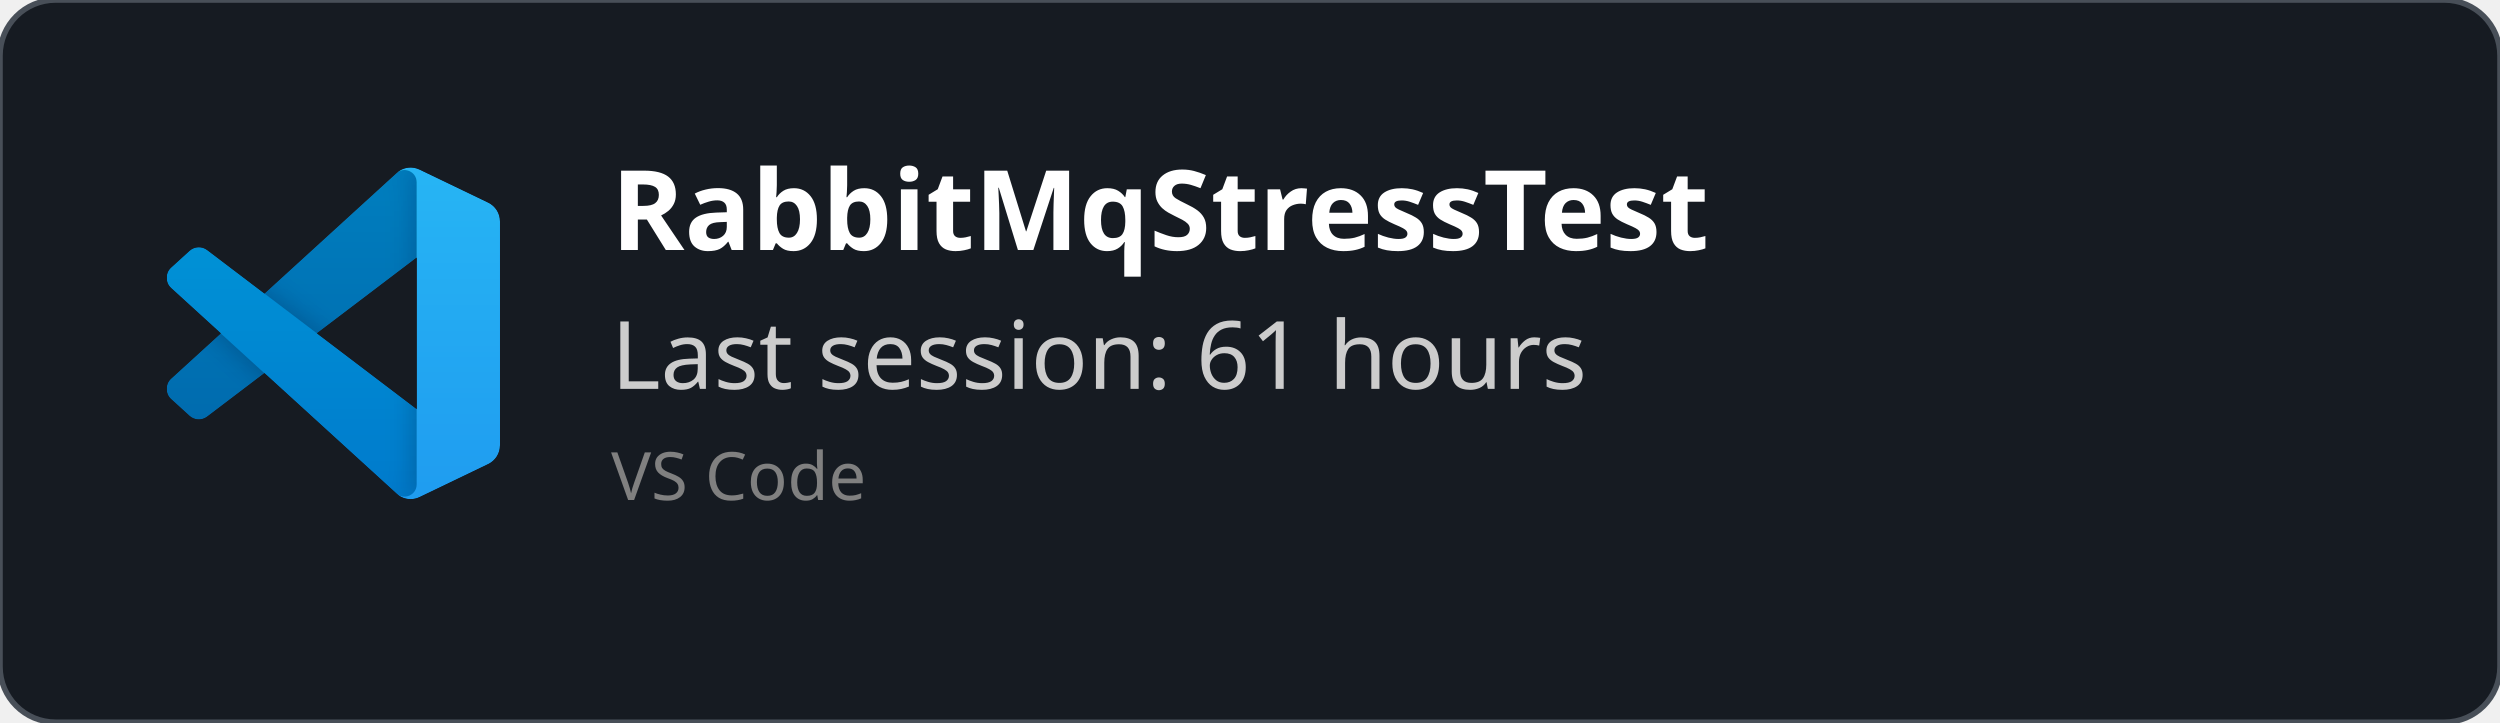
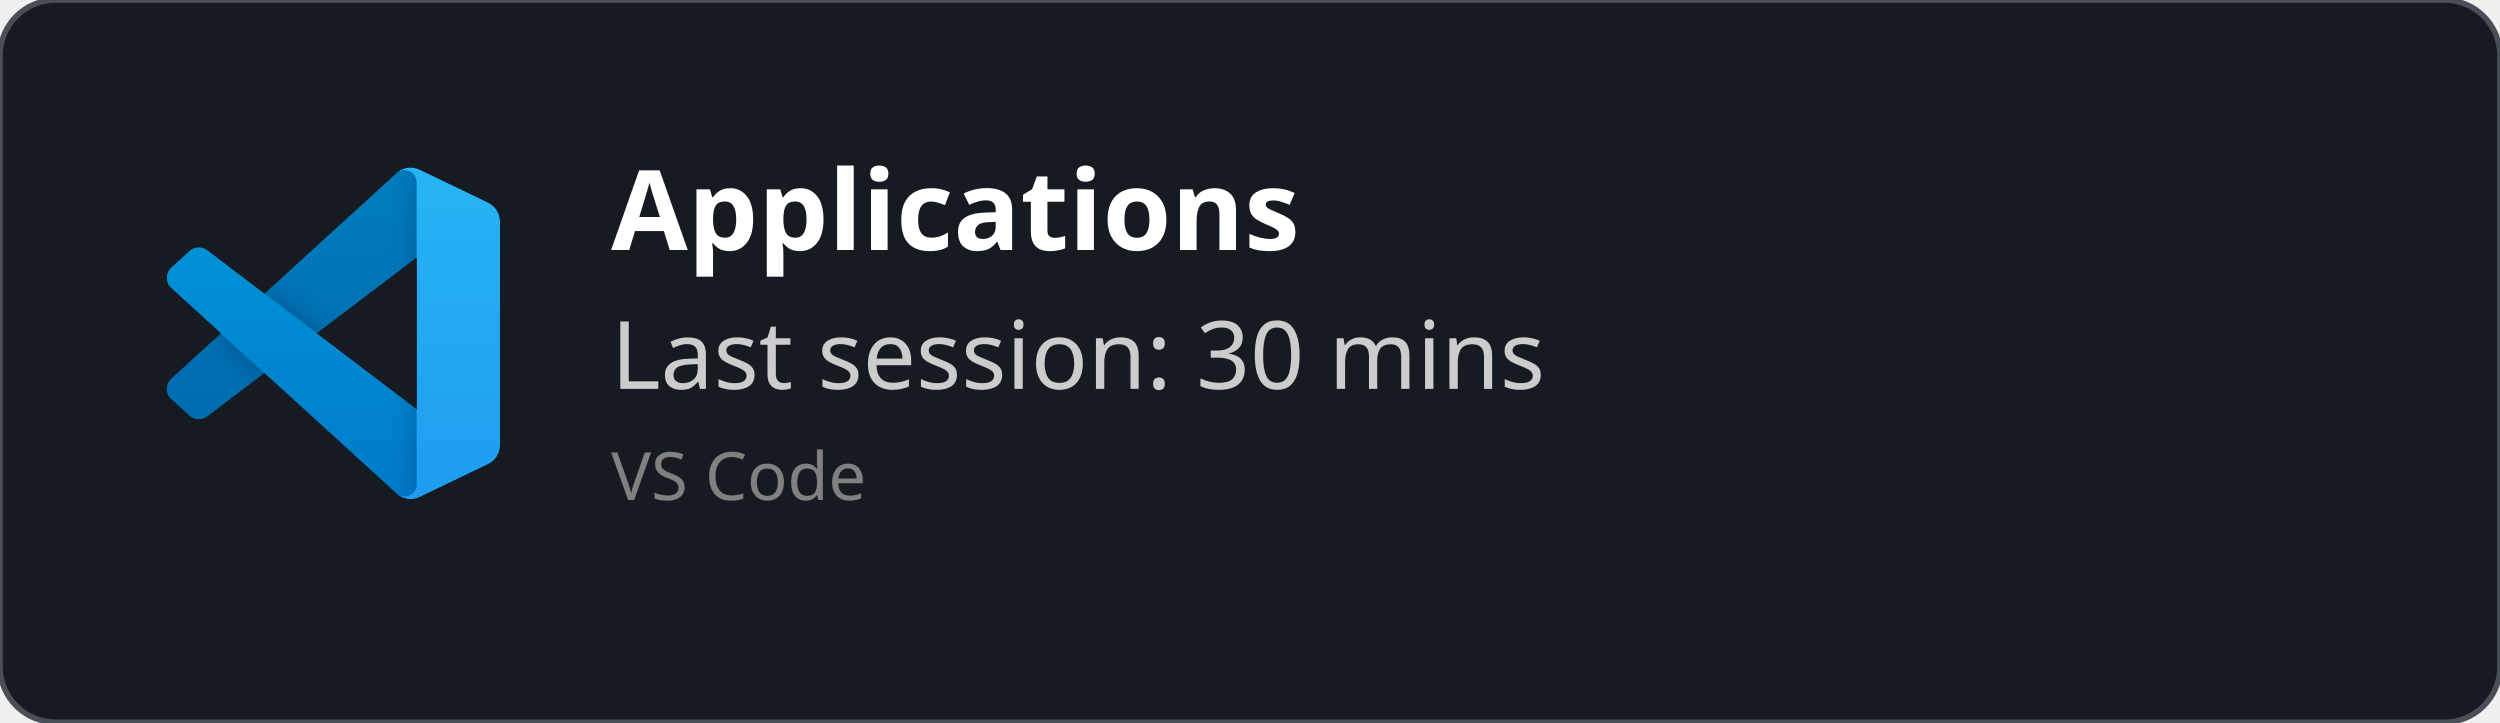
<svg xmlns="http://www.w3.org/2000/svg" width="450" height="130" viewBox="0 0 450 130" fill="none" role="img">
  <style>
    *{
        font-family: 'Segoe UI', Ubuntu, monospace
    }
    </style>
  <defs>
    <clipPath id="horizontalClip" x="20" y="20" width="500" height="200">
      <rect x="90" y="20" width="300" height="50" />
    </clipPath>
  </defs>
  <rect width="450" height="130" fill="rgba(22,27,34)" stroke="#484f58" stroke-width="1" fill-opacity="1" stroke-opacity="1" x="0" y="0" rx="10px" ry="10px">
    </rect>
  <svg width="60" height="60" x="30" y="30" viewBox="0 0 100 100" fill="none" id="vscode">
    <mask id="mask0" mask-type="alpha" maskUnits="userSpaceOnUse" x="0" y="0" width="100" height="100">
      <path fill-rule="evenodd" clip-rule="evenodd" d="M70.912 99.317C72.487 99.931 74.283 99.891 75.873 99.126L96.461 89.22C98.624 88.179 100 85.989 100 83.587V16.413C100 14.011 98.624 11.822 96.461 10.781L75.873 0.874C73.786 -0.13 71.345 0.116 69.513 1.447C69.252 1.637 69.003 1.849 68.769 2.083L29.355 38.041L12.187 25.01C10.589 23.797 8.354 23.896 6.869 25.246L1.363 30.255C-0.453 31.906 -0.455 34.763 1.359 36.417L16.247 50L1.359 63.583C-0.455 65.237 -0.453 68.094 1.363 69.745L6.869 74.754C8.354 76.104 10.589 76.204 12.187 74.99L29.355 61.959L68.769 97.917C69.392 98.541 70.125 99.01 70.912 99.317ZM75.015 27.299L45.109 50L75.015 72.701V27.299Z" fill="white" />
    </mask>
    <g mask="url(#mask0)">
      <path d="M96.461 10.796L75.857 0.876C73.472 -0.273 70.622 0.212 68.75 2.083L1.299 63.583C-0.516 65.237 -0.514 68.094 1.303 69.745L6.813 74.754C8.298 76.104 10.535 76.204 12.134 74.99L93.361 13.37C96.086 11.303 100 13.246 100 16.667V16.427C100 14.027 98.625 11.838 96.461 10.796Z" fill="#0065A9" />
      <g filter="url(#filter0_d)">
        <path d="M96.461 89.204L75.857 99.124C73.472 100.273 70.622 99.788 68.75 97.917L1.299 36.417C-0.516 34.763 -0.514 31.906 1.303 30.255L6.813 25.246C8.298 23.896 10.535 23.796 12.134 25.009L93.361 86.63C96.086 88.697 100 86.754 100 83.333V83.573C100 85.974 98.625 88.162 96.461 89.204Z" fill="#007ACC" />
      </g>
      <g filter="url(#filter1_d)">
        <path d="M75.858 99.126C73.472 100.274 70.622 99.788 68.75 97.917C71.056 100.223 75 98.59 75 95.328V4.672C75 1.41 71.056 -0.223 68.75 2.083C70.622 0.211 73.472 -0.274 75.858 0.874L96.459 10.781C98.623 11.822 100 14.011 100 16.413V83.587C100 85.989 98.623 88.179 96.459 89.22L75.858 99.126Z" fill="#1F9CF0" />
      </g>
      <g style="mix-blend-mode:overlay" opacity="0.25">
        <path fill-rule="evenodd" clip-rule="evenodd" d="M70.851 99.317C72.426 99.931 74.222 99.891 75.812 99.126L96.4 89.22C98.563 88.179 99.939 85.989 99.939 83.587V16.413C99.939 14.011 98.564 11.822 96.4 10.781L75.812 0.874C73.725 -0.13 71.284 0.116 69.453 1.447C69.191 1.637 68.942 1.849 68.708 2.083L29.294 38.041L12.126 25.01C10.528 23.796 8.293 23.896 6.809 25.246L1.302 30.255C-0.513 31.906 -0.515 34.763 1.298 36.417L16.186 50L1.298 63.583C-0.515 65.237 -0.513 68.094 1.302 69.745L6.809 74.754C8.293 76.104 10.528 76.204 12.126 74.99L29.294 61.959L68.708 97.917C69.332 98.54 70.064 99.01 70.851 99.317ZM74.954 27.299L45.048 50L74.954 72.701V27.299Z" fill="url(#paint0_linear)" />
      </g>
    </g>
    <defs>
      <filter id="filter0_d" x="-8.394" y="15.829" width="116.727" height="92.246" filterUnits="userSpaceOnUse" color-interpolation-filters="sRGB">
        <feFlood flood-opacity="0" result="BackgroundImageFix" />
        <feColorMatrix in="SourceAlpha" type="matrix" values="0 0 0 0 0 0 0 0 0 0 0 0 0 0 0 0 0 0 127 0" />
        <feOffset />
        <feGaussianBlur stdDeviation="4.167" />
        <feColorMatrix type="matrix" values="0 0 0 0 0 0 0 0 0 0 0 0 0 0 0 0 0 0 0.25 0" />
        <feBlend mode="overlay" in2="BackgroundImageFix" result="effect1_dropShadow" />
        <feBlend mode="normal" in="SourceGraphic" in2="effect1_dropShadow" result="shape" />
      </filter>
      <filter id="filter1_d" x="60.417" y="-8.076" width="47.917" height="116.151" filterUnits="userSpaceOnUse" color-interpolation-filters="sRGB">
        <feFlood flood-opacity="0" result="BackgroundImageFix" />
        <feColorMatrix in="SourceAlpha" type="matrix" values="0 0 0 0 0 0 0 0 0 0 0 0 0 0 0 0 0 0 127 0" />
        <feOffset />
        <feGaussianBlur stdDeviation="4.167" />
        <feColorMatrix type="matrix" values="0 0 0 0 0 0 0 0 0 0 0 0 0 0 0 0 0 0 0.25 0" />
        <feBlend mode="overlay" in2="BackgroundImageFix" result="effect1_dropShadow" />
        <feBlend mode="normal" in="SourceGraphic" in2="effect1_dropShadow" result="shape" />
      </filter>
      <linearGradient id="paint0_linear" x1="49.939" y1="0.258" x2="49.939" y2="99.742" gradientUnits="userSpaceOnUse">
        <stop stop-color="white" />
        <stop offset="1" stop-color="white" stop-opacity="0" />
      </linearGradient>
    </defs>
  </svg>
  <text x="110" y="45" font-size="20" clip-path="url(#horizontalClip)" font-weight="bold" font-family="Ubuntu" fill="white">
-     RabbitMqStressTest
+     Applications
    </text>
  <text x="110" y="70" font-size="17px" font-family="Ubuntu" fill="#ccc">
-     Last session: 61 hours
+     Last session: 30 mins
    </text>
  <text x="110" y="90" font-size="12px" font-family="Ubuntu" fill="grey">
    VS Code
    </text>
</svg>
